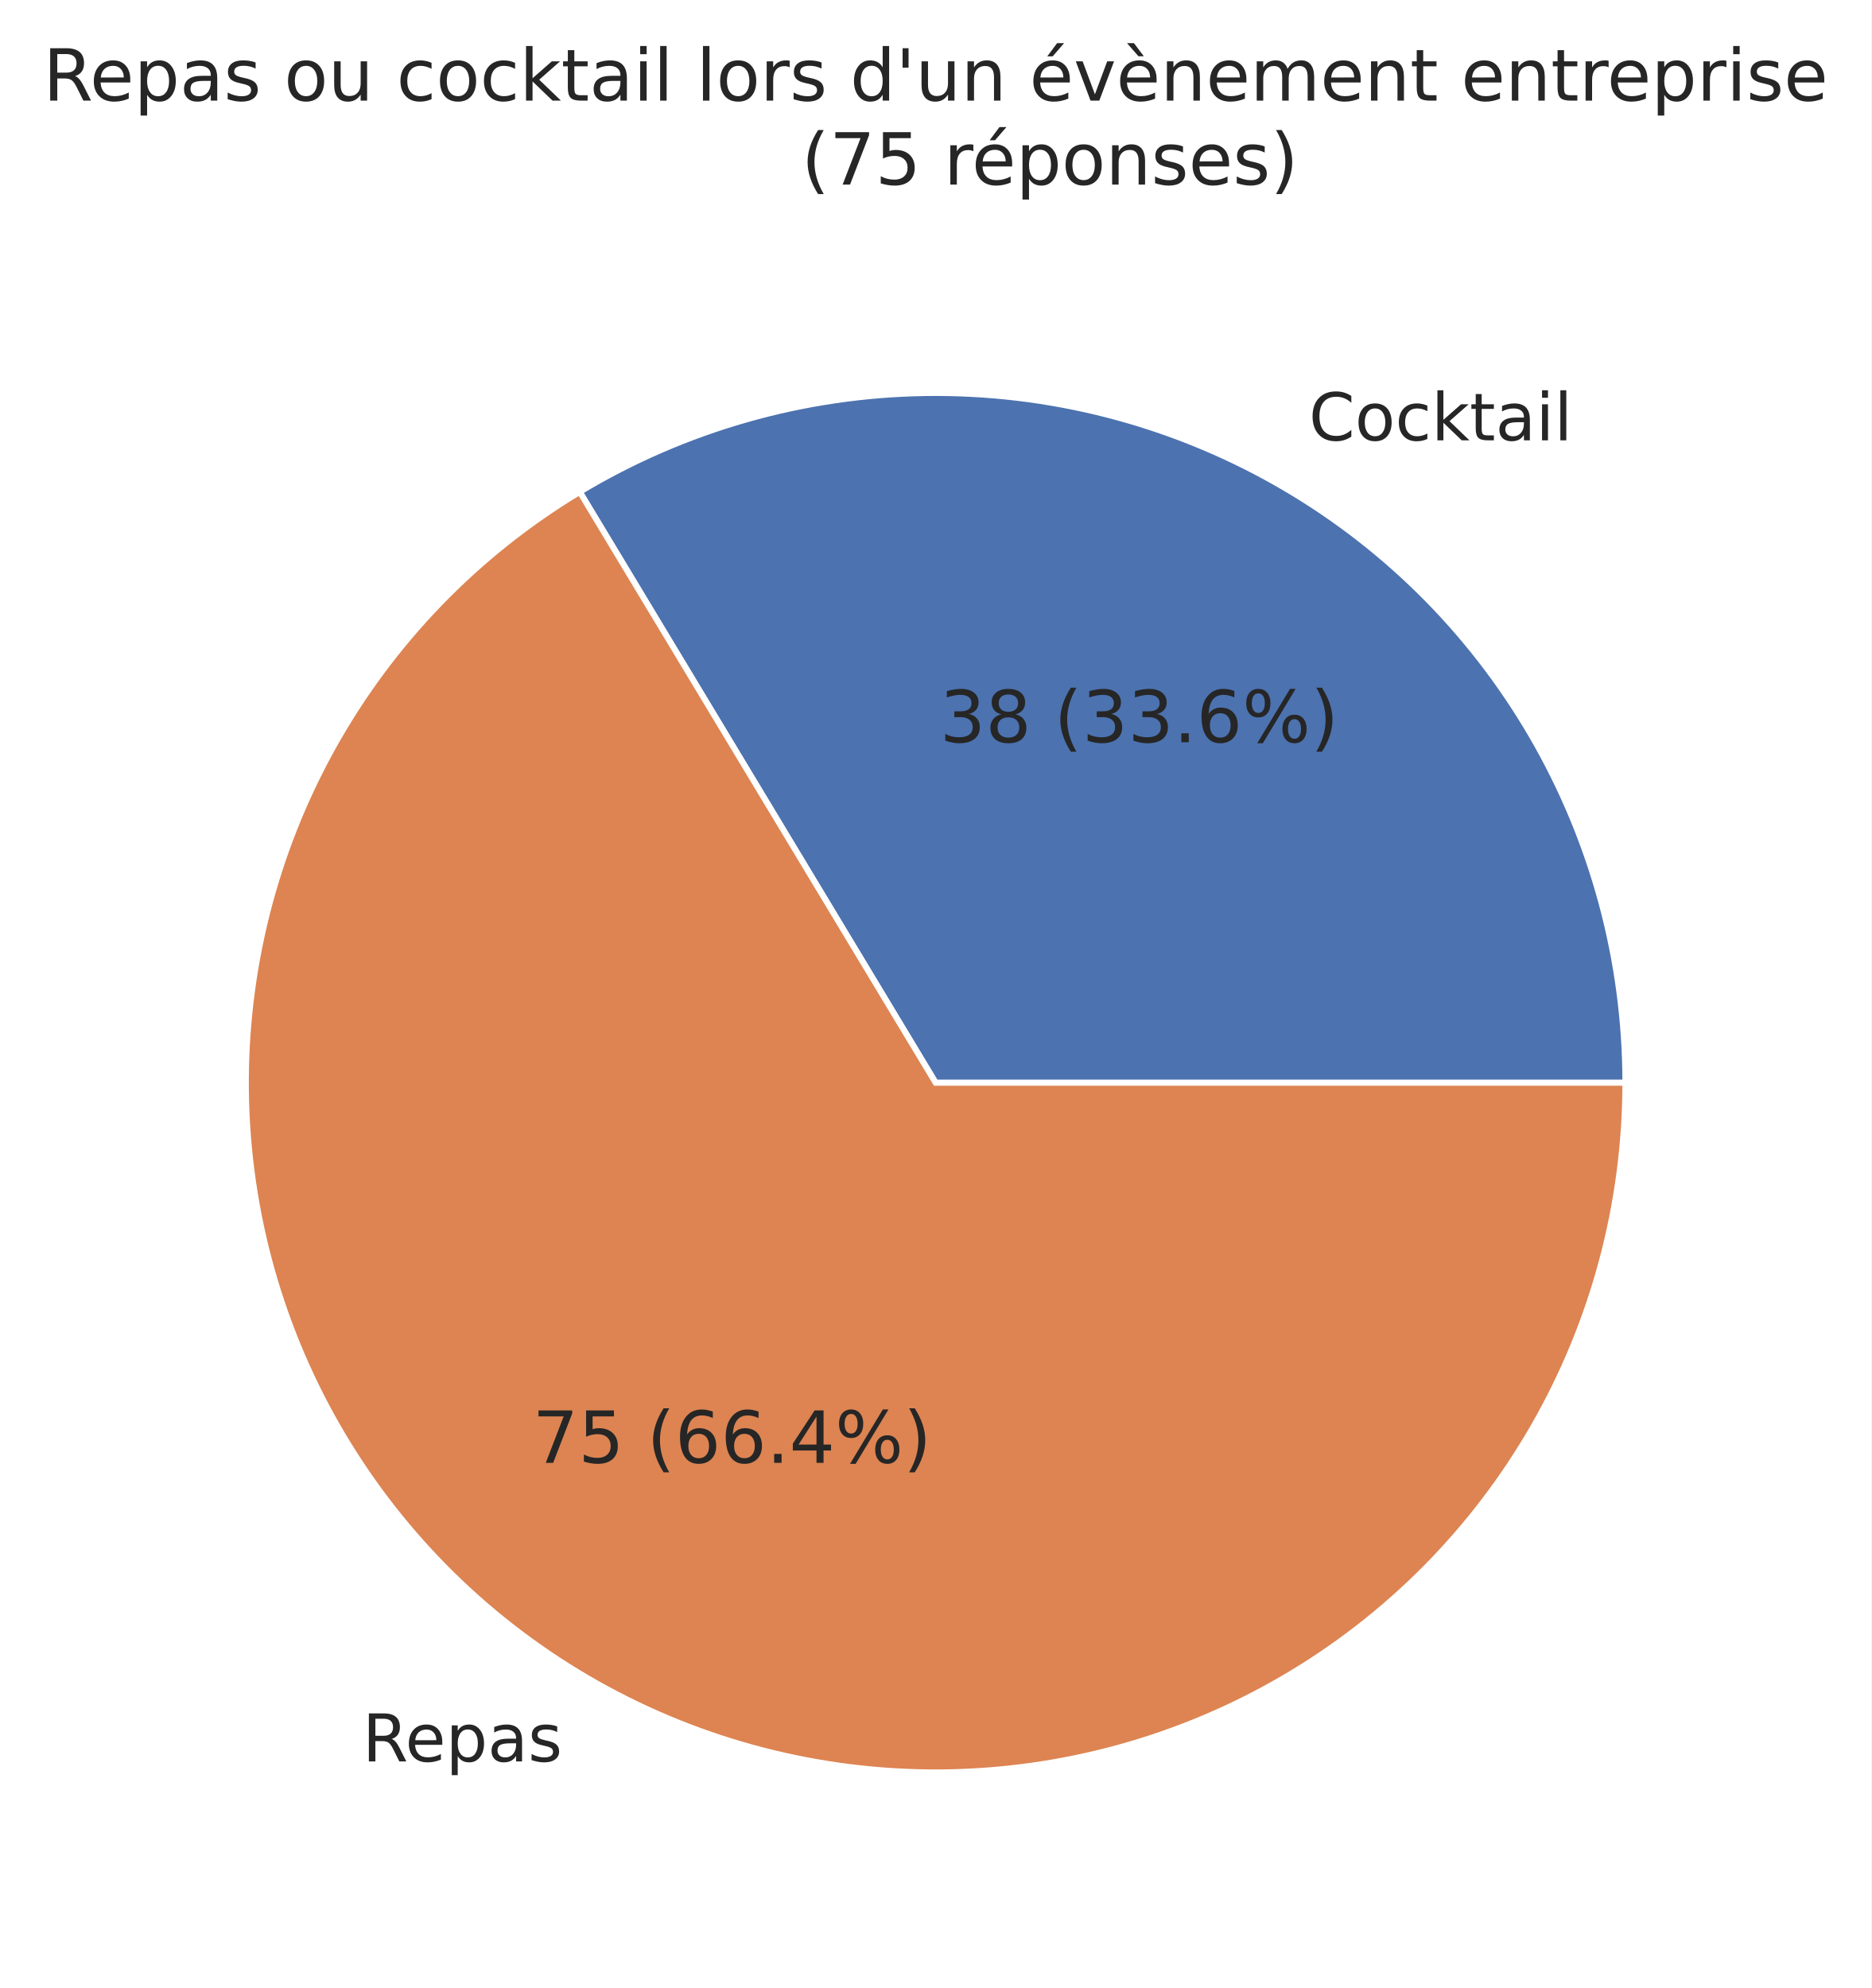
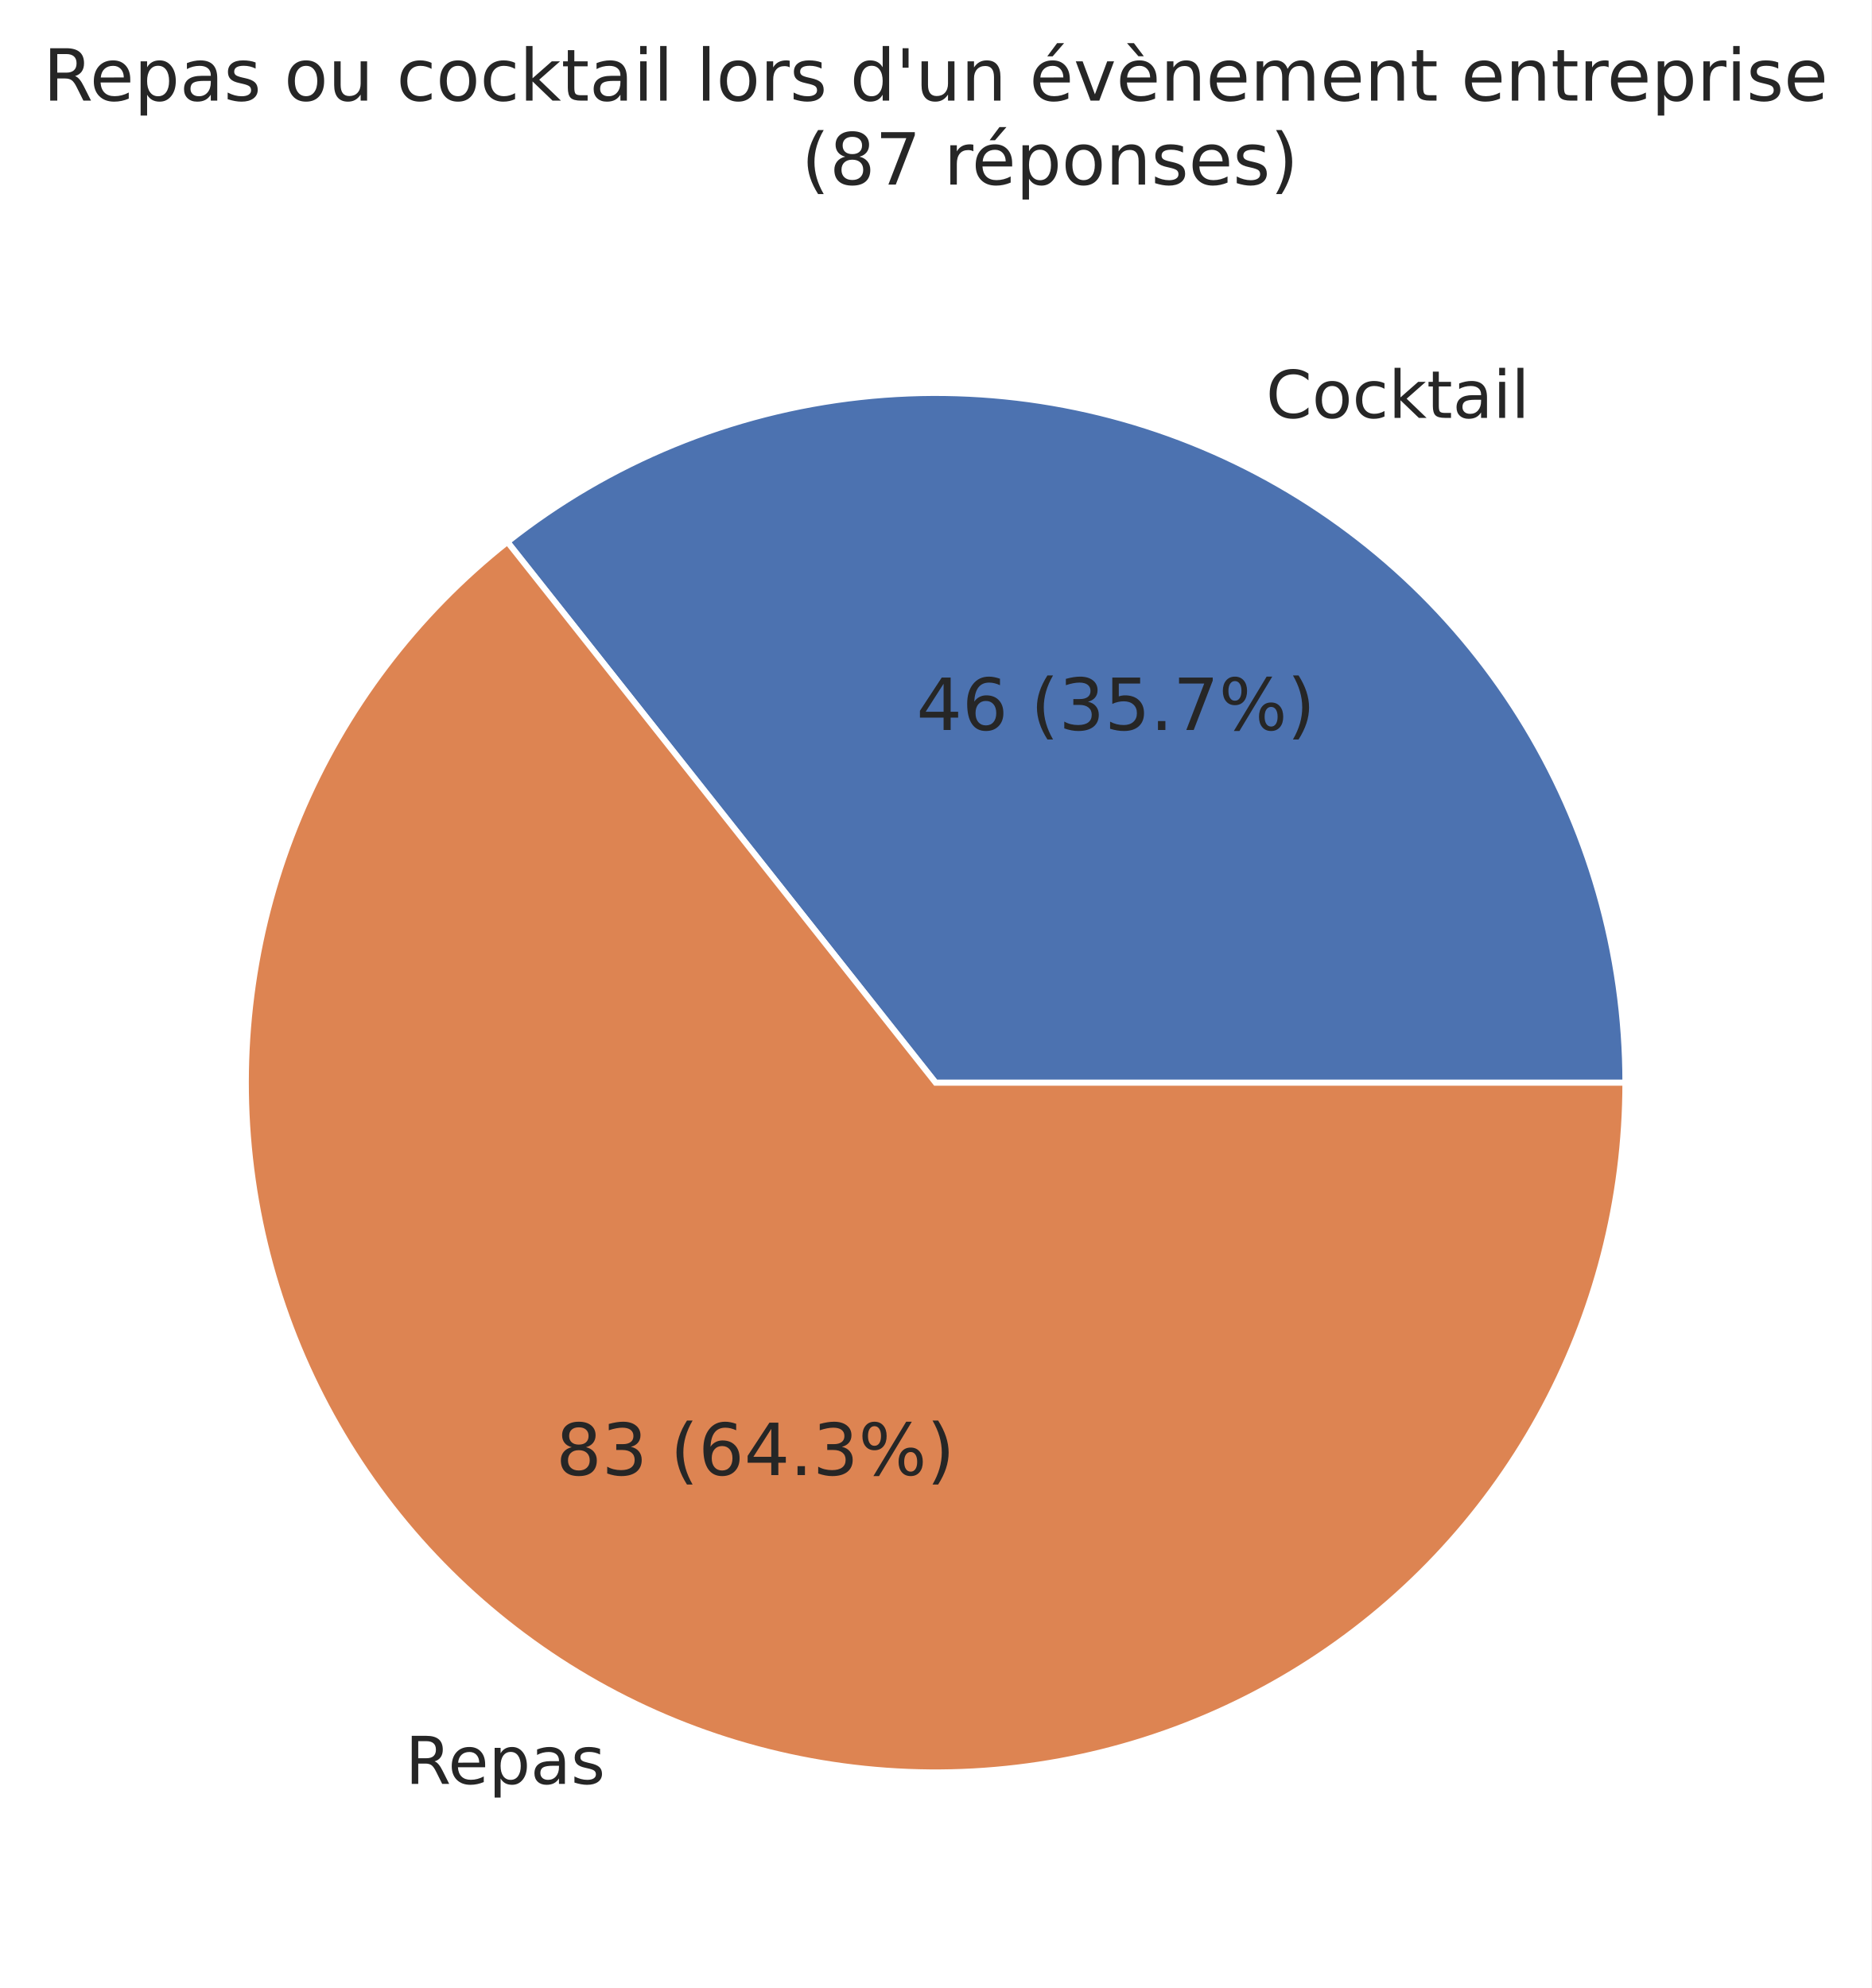
<svg xmlns="http://www.w3.org/2000/svg" xmlns:xlink="http://www.w3.org/1999/xlink" width="312.336pt" height="331.844pt" viewBox="0 0 312.336 331.844" version="1.1">
  <defs>
    <style type="text/css">*{stroke-linejoin: round; stroke-linecap: butt}</style>
  </defs>
  <g id="figure_1">
    <g id="patch_1">
      <path d="M 0 331.844  L 312.336 331.844  L 312.336 0  L 0 0  z " style="fill: #ffffff" />
    </g>
    <g id="axes_1">
      <g id="matplotlib.axis_1" />
      <g id="matplotlib.axis_2" />
      <g id="patch_2">
-         <path d="M 271.301 180.727  C 271.301 160.338 265.884 140.31 255.608 122.7  C 245.332 105.089 230.559 90.521 212.808 80.49  C 195.056 70.46 174.955 65.322 154.567 65.606  C 134.18 65.889 114.229 71.583 96.763 82.104  L 156.168 180.727  z " style="fill: #4c72b0; stroke: #ffffff; stroke-linejoin: miter" />
+         <path d="M 271.301 180.727  C 271.301 159.092 265.202 137.888 253.707 119.558  C 242.212 101.228 225.779 86.505 206.302 77.083  C 186.826 67.662 165.082 63.919 143.576 66.285  C 122.069 68.652 101.66 77.033 84.697 90.464  L 156.168 180.727  z " style="fill: #4c72b0; stroke: #ffffff; stroke-linejoin: miter" />
      </g>
      <g id="patch_3">
-         <path d="M 96.763 82.104  C 79.53 92.484 65.315 107.202 55.539 124.786  C 45.764 142.369 40.766 162.212 41.046 182.328  C 41.326 202.444 46.873 222.14 57.133 239.445  C 67.394 256.75 82.013 271.067 99.528 280.965  C 117.043 290.862 136.85 295.997 156.968 295.858  C 177.086 295.718 196.82 290.307 214.196 280.168  C 231.572 270.028 245.99 255.509 256.009 238.063  C 266.027 220.617 271.301 200.846 271.301 180.728  L 156.168 180.727  z " style="fill: #dd8452; stroke: #ffffff; stroke-linejoin: miter" />
+         <path d="M 84.697 90.464  C 69.412 102.566 57.449 118.355 49.934 136.344  C 42.418 154.334 39.593 173.941 41.726 193.32  C 43.858 212.699 50.878 231.222 62.125 247.147  C 73.373 263.072 88.483 275.882 106.033 284.372  C 123.584 292.861 143.007 296.755 162.473 295.687  C 181.94 294.62 200.821 288.625 217.337 278.266  C 233.854 267.908 247.472 253.523 256.911 236.463  C 266.349 219.404 271.301 200.224 271.301 180.727  L 156.168 180.727  z " style="fill: #dd8452; stroke: #ffffff; stroke-linejoin: miter" />
      </g>
      <g id="text_1">
-         <g style="fill: #262626" transform="translate(218.4717 73.50198) scale(0.11 -0.11)">
+         <g style="fill: #262626" transform="translate(211.3159 69.7544) scale(0.11 -0.11)">
          <defs>
            <path id="DejaVuSans-43" d="M 4122 4306  L 4122 3641  Q 3803 3938 3442 4084  Q 3081 4231 2675 4231  Q 1875 4231 1450 3742  Q 1025 3253 1025 2328  Q 1025 1406 1450 917  Q 1875 428 2675 428  Q 3081 428 3442 575  Q 3803 722 4122 1019  L 4122 359  Q 3791 134 3420 21  Q 3050 -91 2638 -91  Q 1578 -91 968 557  Q 359 1206 359 2328  Q 359 3453 968 4101  Q 1578 4750 2638 4750  Q 3056 4750 3426 4639  Q 3797 4528 4122 4306  z " transform="scale(0.015625)" />
            <path id="DejaVuSans-6f" d="M 1959 3097  Q 1497 3097 1228 2736  Q 959 2375 959 1747  Q 959 1119 1226 758  Q 1494 397 1959 397  Q 2419 397 2687 759  Q 2956 1122 2956 1747  Q 2956 2369 2687 2733  Q 2419 3097 1959 3097  z M 1959 3584  Q 2709 3584 3137 3096  Q 3566 2609 3566 1747  Q 3566 888 3137 398  Q 2709 -91 1959 -91  Q 1206 -91 779 398  Q 353 888 353 1747  Q 353 2609 779 3096  Q 1206 3584 1959 3584  z " transform="scale(0.015625)" />
            <path id="DejaVuSans-63" d="M 3122 3366  L 3122 2828  Q 2878 2963 2633 3030  Q 2388 3097 2138 3097  Q 1578 3097 1268 2742  Q 959 2388 959 1747  Q 959 1106 1268 751  Q 1578 397 2138 397  Q 2388 397 2633 464  Q 2878 531 3122 666  L 3122 134  Q 2881 22 2623 -34  Q 2366 -91 2075 -91  Q 1284 -91 818 406  Q 353 903 353 1747  Q 353 2603 823 3093  Q 1294 3584 2113 3584  Q 2378 3584 2631 3529  Q 2884 3475 3122 3366  z " transform="scale(0.015625)" />
            <path id="DejaVuSans-6b" d="M 581 4863  L 1159 4863  L 1159 1991  L 2875 3500  L 3609 3500  L 1753 1863  L 3688 0  L 2938 0  L 1159 1709  L 1159 0  L 581 0  L 581 4863  z " transform="scale(0.015625)" />
            <path id="DejaVuSans-74" d="M 1172 4494  L 1172 3500  L 2356 3500  L 2356 3053  L 1172 3053  L 1172 1153  Q 1172 725 1289 603  Q 1406 481 1766 481  L 2356 481  L 2356 0  L 1766 0  Q 1100 0 847 248  Q 594 497 594 1153  L 594 3053  L 172 3053  L 172 3500  L 594 3500  L 594 4494  L 1172 4494  z " transform="scale(0.015625)" />
            <path id="DejaVuSans-61" d="M 2194 1759  Q 1497 1759 1228 1600  Q 959 1441 959 1056  Q 959 750 1161 570  Q 1363 391 1709 391  Q 2188 391 2477 730  Q 2766 1069 2766 1631  L 2766 1759  L 2194 1759  z M 3341 1997  L 3341 0  L 2766 0  L 2766 531  Q 2569 213 2275 61  Q 1981 -91 1556 -91  Q 1019 -91 701 211  Q 384 513 384 1019  Q 384 1609 779 1909  Q 1175 2209 1959 2209  L 2766 2209  L 2766 2266  Q 2766 2663 2505 2880  Q 2244 3097 1772 3097  Q 1472 3097 1187 3025  Q 903 2953 641 2809  L 641 3341  Q 956 3463 1253 3523  Q 1550 3584 1831 3584  Q 2591 3584 2966 3190  Q 3341 2797 3341 1997  z " transform="scale(0.015625)" />
            <path id="DejaVuSans-69" d="M 603 3500  L 1178 3500  L 1178 0  L 603 0  L 603 3500  z M 603 4863  L 1178 4863  L 1178 4134  L 603 4134  L 603 4863  z " transform="scale(0.015625)" />
            <path id="DejaVuSans-6c" d="M 603 4863  L 1178 4863  L 1178 0  L 603 0  L 603 4863  z " transform="scale(0.015625)" />
          </defs>
          <use xlink:href="#DejaVuSans-43" />
          <use xlink:href="#DejaVuSans-6f" transform="translate(69.82422 0)" />
          <use xlink:href="#DejaVuSans-63" transform="translate(131.0059 0)" />
          <use xlink:href="#DejaVuSans-6b" transform="translate(185.9863 0)" />
          <use xlink:href="#DejaVuSans-74" transform="translate(243.8965 0)" />
          <use xlink:href="#DejaVuSans-61" transform="translate(283.1055 0)" />
          <use xlink:href="#DejaVuSans-69" transform="translate(344.3848 0)" />
          <use xlink:href="#DejaVuSans-6c" transform="translate(372.168 0)" />
        </g>
      </g>
      <g id="text_2">
-         <g style="fill: #262626" transform="translate(156.8677 123.8965) scale(0.12 -0.12)">
+         <g style="fill: #262626" transform="translate(152.9645 121.8523) scale(0.12 -0.12)">
          <defs>
-             <path id="DejaVuSans-33" d="M 2597 2516  Q 3050 2419 3304 2112  Q 3559 1806 3559 1356  Q 3559 666 3084 287  Q 2609 -91 1734 -91  Q 1441 -91 1130 -33  Q 819 25 488 141  L 488 750  Q 750 597 1062 519  Q 1375 441 1716 441  Q 2309 441 2620 675  Q 2931 909 2931 1356  Q 2931 1769 2642 2001  Q 2353 2234 1838 2234  L 1294 2234  L 1294 2753  L 1863 2753  Q 2328 2753 2575 2939  Q 2822 3125 2822 3475  Q 2822 3834 2567 4026  Q 2313 4219 1838 4219  Q 1578 4219 1281 4162  Q 984 4106 628 3988  L 628 4550  Q 988 4650 1302 4700  Q 1616 4750 1894 4750  Q 2613 4750 3031 4423  Q 3450 4097 3450 3541  Q 3450 3153 3228 2886  Q 3006 2619 2597 2516  z " transform="scale(0.015625)" />
-             <path id="DejaVuSans-38" d="M 2034 2216  Q 1584 2216 1326 1975  Q 1069 1734 1069 1313  Q 1069 891 1326 650  Q 1584 409 2034 409  Q 2484 409 2743 651  Q 3003 894 3003 1313  Q 3003 1734 2745 1975  Q 2488 2216 2034 2216  z M 1403 2484  Q 997 2584 770 2862  Q 544 3141 544 3541  Q 544 4100 942 4425  Q 1341 4750 2034 4750  Q 2731 4750 3128 4425  Q 3525 4100 3525 3541  Q 3525 3141 3298 2862  Q 3072 2584 2669 2484  Q 3125 2378 3379 2068  Q 3634 1759 3634 1313  Q 3634 634 3220 271  Q 2806 -91 2034 -91  Q 1263 -91 848 271  Q 434 634 434 1313  Q 434 1759 690 2068  Q 947 2378 1403 2484  z M 1172 3481  Q 1172 3119 1398 2916  Q 1625 2713 2034 2713  Q 2441 2713 2670 2916  Q 2900 3119 2900 3481  Q 2900 3844 2670 4047  Q 2441 4250 2034 4250  Q 1625 4250 1398 4047  Q 1172 3844 1172 3481  z " transform="scale(0.015625)" />
+             <path id="DejaVuSans-34" d="M 2419 4116  L 825 1625  L 2419 1625  L 2419 4116  z M 2253 4666  L 3047 4666  L 3047 1625  L 3713 1625  L 3713 1100  L 3047 1100  L 3047 0  L 2419 0  L 2419 1100  L 313 1100  L 313 1709  L 2253 4666  z " transform="scale(0.015625)" />
+             <path id="DejaVuSans-36" d="M 2113 2584  Q 1688 2584 1439 2293  Q 1191 2003 1191 1497  Q 1191 994 1439 701  Q 1688 409 2113 409  Q 2538 409 2786 701  Q 3034 994 3034 1497  Q 3034 2003 2786 2293  Q 2538 2584 2113 2584  z M 3366 4563  L 3366 3988  Q 3128 4100 2886 4159  Q 2644 4219 2406 4219  Q 1781 4219 1451 3797  Q 1122 3375 1075 2522  Q 1259 2794 1537 2939  Q 1816 3084 2150 3084  Q 2853 3084 3261 2657  Q 3669 2231 3669 1497  Q 3669 778 3244 343  Q 2819 -91 2113 -91  Q 1303 -91 875 529  Q 447 1150 447 2328  Q 447 3434 972 4092  Q 1497 4750 2381 4750  Q 2619 4750 2861 4703  Q 3103 4656 3366 4563  z " transform="scale(0.015625)" />
            <path id="DejaVuSans-20" transform="scale(0.015625)" />
            <path id="DejaVuSans-28" d="M 1984 4856  Q 1566 4138 1362 3434  Q 1159 2731 1159 2009  Q 1159 1288 1364 580  Q 1569 -128 1984 -844  L 1484 -844  Q 1016 -109 783 600  Q 550 1309 550 2009  Q 550 2706 781 3412  Q 1013 4119 1484 4856  L 1984 4856  z " transform="scale(0.015625)" />
+             <path id="DejaVuSans-33" d="M 2597 2516  Q 3050 2419 3304 2112  Q 3559 1806 3559 1356  Q 3559 666 3084 287  Q 2609 -91 1734 -91  Q 1441 -91 1130 -33  Q 819 25 488 141  L 488 750  Q 750 597 1062 519  Q 1375 441 1716 441  Q 2309 441 2620 675  Q 2931 909 2931 1356  Q 2931 1769 2642 2001  Q 2353 2234 1838 2234  L 1294 2234  L 1294 2753  L 1863 2753  Q 2328 2753 2575 2939  Q 2822 3125 2822 3475  Q 2822 3834 2567 4026  Q 2313 4219 1838 4219  Q 1578 4219 1281 4162  Q 984 4106 628 3988  L 628 4550  Q 988 4650 1302 4700  Q 1616 4750 1894 4750  Q 2613 4750 3031 4423  Q 3450 4097 3450 3541  Q 3450 3153 3228 2886  Q 3006 2619 2597 2516  z " transform="scale(0.015625)" />
+             <path id="DejaVuSans-35" d="M 691 4666  L 3169 4666  L 3169 4134  L 1269 4134  L 1269 2991  Q 1406 3038 1543 3061  Q 1681 3084 1819 3084  Q 2600 3084 3056 2656  Q 3513 2228 3513 1497  Q 3513 744 3044 326  Q 2575 -91 1722 -91  Q 1428 -91 1123 -41  Q 819 9 494 109  L 494 744  Q 775 591 1075 516  Q 1375 441 1709 441  Q 2250 441 2565 725  Q 2881 1009 2881 1497  Q 2881 1984 2565 2268  Q 2250 2553 1709 2553  Q 1456 2553 1204 2497  Q 953 2441 691 2322  L 691 4666  z " transform="scale(0.015625)" />
            <path id="DejaVuSans-2e" d="M 684 794  L 1344 794  L 1344 0  L 684 0  L 684 794  z " transform="scale(0.015625)" />
-             <path id="DejaVuSans-36" d="M 2113 2584  Q 1688 2584 1439 2293  Q 1191 2003 1191 1497  Q 1191 994 1439 701  Q 1688 409 2113 409  Q 2538 409 2786 701  Q 3034 994 3034 1497  Q 3034 2003 2786 2293  Q 2538 2584 2113 2584  z M 3366 4563  L 3366 3988  Q 3128 4100 2886 4159  Q 2644 4219 2406 4219  Q 1781 4219 1451 3797  Q 1122 3375 1075 2522  Q 1259 2794 1537 2939  Q 1816 3084 2150 3084  Q 2853 3084 3261 2657  Q 3669 2231 3669 1497  Q 3669 778 3244 343  Q 2819 -91 2113 -91  Q 1303 -91 875 529  Q 447 1150 447 2328  Q 447 3434 972 4092  Q 1497 4750 2381 4750  Q 2619 4750 2861 4703  Q 3103 4656 3366 4563  z " transform="scale(0.015625)" />
+             <path id="DejaVuSans-37" d="M 525 4666  L 3525 4666  L 3525 4397  L 1831 0  L 1172 0  L 2766 4134  L 525 4134  L 525 4666  z " transform="scale(0.015625)" />
            <path id="DejaVuSans-25" d="M 4653 2053  Q 4381 2053 4226 1822  Q 4072 1591 4072 1178  Q 4072 772 4226 539  Q 4381 306 4653 306  Q 4919 306 5073 539  Q 5228 772 5228 1178  Q 5228 1588 5073 1820  Q 4919 2053 4653 2053  z M 4653 2450  Q 5147 2450 5437 2106  Q 5728 1763 5728 1178  Q 5728 594 5436 251  Q 5144 -91 4653 -91  Q 4153 -91 3862 251  Q 3572 594 3572 1178  Q 3572 1766 3864 2108  Q 4156 2450 4653 2450  z M 1428 4353  Q 1159 4353 1004 4120  Q 850 3888 850 3481  Q 850 3069 1003 2837  Q 1156 2606 1428 2606  Q 1700 2606 1854 2837  Q 2009 3069 2009 3481  Q 2009 3884 1853 4118  Q 1697 4353 1428 4353  z M 4250 4750  L 4750 4750  L 1831 -91  L 1331 -91  L 4250 4750  z M 1428 4750  Q 1922 4750 2215 4408  Q 2509 4066 2509 3481  Q 2509 2891 2217 2550  Q 1925 2209 1428 2209  Q 931 2209 642 2551  Q 353 2894 353 3481  Q 353 4063 643 4406  Q 934 4750 1428 4750  z " transform="scale(0.015625)" />
            <path id="DejaVuSans-29" d="M 513 4856  L 1013 4856  Q 1481 4119 1714 3412  Q 1947 2706 1947 2009  Q 1947 1309 1714 600  Q 1481 -109 1013 -844  L 513 -844  Q 928 -128 1133 580  Q 1338 1288 1338 2009  Q 1338 2731 1133 3434  Q 928 4138 513 4856  z " transform="scale(0.015625)" />
          </defs>
-           <use xlink:href="#DejaVuSans-33" />
-           <use xlink:href="#DejaVuSans-38" transform="translate(63.62305 0)" />
+           <use xlink:href="#DejaVuSans-34" />
+           <use xlink:href="#DejaVuSans-36" transform="translate(63.62305 0)" />
          <use xlink:href="#DejaVuSans-20" transform="translate(127.2461 0)" />
          <use xlink:href="#DejaVuSans-28" transform="translate(159.0332 0)" />
          <use xlink:href="#DejaVuSans-33" transform="translate(198.0469 0)" />
-           <use xlink:href="#DejaVuSans-33" transform="translate(261.6699 0)" />
+           <use xlink:href="#DejaVuSans-35" transform="translate(261.6699 0)" />
          <use xlink:href="#DejaVuSans-2e" transform="translate(325.293 0)" />
-           <use xlink:href="#DejaVuSans-36" transform="translate(357.0801 0)" />
+           <use xlink:href="#DejaVuSans-37" transform="translate(357.0801 0)" />
          <use xlink:href="#DejaVuSans-25" transform="translate(420.7031 0)" />
          <use xlink:href="#DejaVuSans-29" transform="translate(515.7227 0)" />
        </g>
      </g>
      <g id="text_3">
-         <g style="fill: #262626" transform="translate(60.49263 294.0236) scale(0.11 -0.11)">
+         <g style="fill: #262626" transform="translate(67.64848 297.7712) scale(0.11 -0.11)">
          <defs>
            <path id="DejaVuSans-52" d="M 2841 2188  Q 3044 2119 3236 1894  Q 3428 1669 3622 1275  L 4263 0  L 3584 0  L 2988 1197  Q 2756 1666 2539 1819  Q 2322 1972 1947 1972  L 1259 1972  L 1259 0  L 628 0  L 628 4666  L 2053 4666  Q 2853 4666 3247 4331  Q 3641 3997 3641 3322  Q 3641 2881 3436 2590  Q 3231 2300 2841 2188  z M 1259 4147  L 1259 2491  L 2053 2491  Q 2509 2491 2742 2702  Q 2975 2913 2975 3322  Q 2975 3731 2742 3939  Q 2509 4147 2053 4147  L 1259 4147  z " transform="scale(0.015625)" />
            <path id="DejaVuSans-65" d="M 3597 1894  L 3597 1613  L 953 1613  Q 991 1019 1311 708  Q 1631 397 2203 397  Q 2534 397 2845 478  Q 3156 559 3463 722  L 3463 178  Q 3153 47 2828 -22  Q 2503 -91 2169 -91  Q 1331 -91 842 396  Q 353 884 353 1716  Q 353 2575 817 3079  Q 1281 3584 2069 3584  Q 2775 3584 3186 3129  Q 3597 2675 3597 1894  z M 3022 2063  Q 3016 2534 2758 2815  Q 2500 3097 2075 3097  Q 1594 3097 1305 2825  Q 1016 2553 972 2059  L 3022 2063  z " transform="scale(0.015625)" />
            <path id="DejaVuSans-70" d="M 1159 525  L 1159 -1331  L 581 -1331  L 581 3500  L 1159 3500  L 1159 2969  Q 1341 3281 1617 3432  Q 1894 3584 2278 3584  Q 2916 3584 3314 3078  Q 3713 2572 3713 1747  Q 3713 922 3314 415  Q 2916 -91 2278 -91  Q 1894 -91 1617 61  Q 1341 213 1159 525  z M 3116 1747  Q 3116 2381 2855 2742  Q 2594 3103 2138 3103  Q 1681 3103 1420 2742  Q 1159 2381 1159 1747  Q 1159 1113 1420 752  Q 1681 391 2138 391  Q 2594 391 2855 752  Q 3116 1113 3116 1747  z " transform="scale(0.015625)" />
            <path id="DejaVuSans-73" d="M 2834 3397  L 2834 2853  Q 2591 2978 2328 3040  Q 2066 3103 1784 3103  Q 1356 3103 1142 2972  Q 928 2841 928 2578  Q 928 2378 1081 2264  Q 1234 2150 1697 2047  L 1894 2003  Q 2506 1872 2764 1633  Q 3022 1394 3022 966  Q 3022 478 2636 193  Q 2250 -91 1575 -91  Q 1294 -91 989 -36  Q 684 19 347 128  L 347 722  Q 666 556 975 473  Q 1284 391 1588 391  Q 1994 391 2212 530  Q 2431 669 2431 922  Q 2431 1156 2273 1281  Q 2116 1406 1581 1522  L 1381 1569  Q 847 1681 609 1914  Q 372 2147 372 2553  Q 372 3047 722 3315  Q 1072 3584 1716 3584  Q 2034 3584 2315 3537  Q 2597 3491 2834 3397  z " transform="scale(0.015625)" />
          </defs>
          <use xlink:href="#DejaVuSans-52" />
          <use xlink:href="#DejaVuSans-65" transform="translate(64.98242 0)" />
          <use xlink:href="#DejaVuSans-70" transform="translate(126.5059 0)" />
          <use xlink:href="#DejaVuSans-61" transform="translate(189.9824 0)" />
          <use xlink:href="#DejaVuSans-73" transform="translate(251.2617 0)" />
        </g>
      </g>
      <g id="text_4">
-         <g style="fill: #262626" transform="translate(88.89979 244.181) scale(0.12 -0.12)">
+         <g style="fill: #262626" transform="translate(92.80298 246.2252) scale(0.12 -0.12)">
          <defs>
-             <path id="DejaVuSans-37" d="M 525 4666  L 3525 4666  L 3525 4397  L 1831 0  L 1172 0  L 2766 4134  L 525 4134  L 525 4666  z " transform="scale(0.015625)" />
-             <path id="DejaVuSans-35" d="M 691 4666  L 3169 4666  L 3169 4134  L 1269 4134  L 1269 2991  Q 1406 3038 1543 3061  Q 1681 3084 1819 3084  Q 2600 3084 3056 2656  Q 3513 2228 3513 1497  Q 3513 744 3044 326  Q 2575 -91 1722 -91  Q 1428 -91 1123 -41  Q 819 9 494 109  L 494 744  Q 775 591 1075 516  Q 1375 441 1709 441  Q 2250 441 2565 725  Q 2881 1009 2881 1497  Q 2881 1984 2565 2268  Q 2250 2553 1709 2553  Q 1456 2553 1204 2497  Q 953 2441 691 2322  L 691 4666  z " transform="scale(0.015625)" />
-             <path id="DejaVuSans-34" d="M 2419 4116  L 825 1625  L 2419 1625  L 2419 4116  z M 2253 4666  L 3047 4666  L 3047 1625  L 3713 1625  L 3713 1100  L 3047 1100  L 3047 0  L 2419 0  L 2419 1100  L 313 1100  L 313 1709  L 2253 4666  z " transform="scale(0.015625)" />
+             <path id="DejaVuSans-38" d="M 2034 2216  Q 1584 2216 1326 1975  Q 1069 1734 1069 1313  Q 1069 891 1326 650  Q 1584 409 2034 409  Q 2484 409 2743 651  Q 3003 894 3003 1313  Q 3003 1734 2745 1975  Q 2488 2216 2034 2216  z M 1403 2484  Q 997 2584 770 2862  Q 544 3141 544 3541  Q 544 4100 942 4425  Q 1341 4750 2034 4750  Q 2731 4750 3128 4425  Q 3525 4100 3525 3541  Q 3525 3141 3298 2862  Q 3072 2584 2669 2484  Q 3125 2378 3379 2068  Q 3634 1759 3634 1313  Q 3634 634 3220 271  Q 2806 -91 2034 -91  Q 1263 -91 848 271  Q 434 634 434 1313  Q 434 1759 690 2068  Q 947 2378 1403 2484  z M 1172 3481  Q 1172 3119 1398 2916  Q 1625 2713 2034 2713  Q 2441 2713 2670 2916  Q 2900 3119 2900 3481  Q 2900 3844 2670 4047  Q 2441 4250 2034 4250  Q 1625 4250 1398 4047  Q 1172 3844 1172 3481  z " transform="scale(0.015625)" />
          </defs>
-           <use xlink:href="#DejaVuSans-37" />
-           <use xlink:href="#DejaVuSans-35" transform="translate(63.62305 0)" />
+           <use xlink:href="#DejaVuSans-38" />
+           <use xlink:href="#DejaVuSans-33" transform="translate(63.62305 0)" />
          <use xlink:href="#DejaVuSans-20" transform="translate(127.2461 0)" />
          <use xlink:href="#DejaVuSans-28" transform="translate(159.0332 0)" />
          <use xlink:href="#DejaVuSans-36" transform="translate(198.0469 0)" />
-           <use xlink:href="#DejaVuSans-36" transform="translate(261.6699 0)" />
+           <use xlink:href="#DejaVuSans-34" transform="translate(261.6699 0)" />
          <use xlink:href="#DejaVuSans-2e" transform="translate(325.293 0)" />
-           <use xlink:href="#DejaVuSans-34" transform="translate(357.0801 0)" />
+           <use xlink:href="#DejaVuSans-33" transform="translate(357.0801 0)" />
          <use xlink:href="#DejaVuSans-25" transform="translate(420.7031 0)" />
          <use xlink:href="#DejaVuSans-29" transform="translate(515.7227 0)" />
        </g>
      </g>
      <g id="text_5">
        <g style="fill: #262626" transform="translate(7.2 16.79812) scale(0.12 -0.12)">
          <defs>
            <path id="DejaVuSans-75" d="M 544 1381  L 544 3500  L 1119 3500  L 1119 1403  Q 1119 906 1312 657  Q 1506 409 1894 409  Q 2359 409 2629 706  Q 2900 1003 2900 1516  L 2900 3500  L 3475 3500  L 3475 0  L 2900 0  L 2900 538  Q 2691 219 2414 64  Q 2138 -91 1772 -91  Q 1169 -91 856 284  Q 544 659 544 1381  z M 1991 3584  L 1991 3584  z " transform="scale(0.015625)" />
            <path id="DejaVuSans-72" d="M 2631 2963  Q 2534 3019 2420 3045  Q 2306 3072 2169 3072  Q 1681 3072 1420 2755  Q 1159 2438 1159 1844  L 1159 0  L 581 0  L 581 3500  L 1159 3500  L 1159 2956  Q 1341 3275 1631 3429  Q 1922 3584 2338 3584  Q 2397 3584 2469 3576  Q 2541 3569 2628 3553  L 2631 2963  z " transform="scale(0.015625)" />
            <path id="DejaVuSans-64" d="M 2906 2969  L 2906 4863  L 3481 4863  L 3481 0  L 2906 0  L 2906 525  Q 2725 213 2448 61  Q 2172 -91 1784 -91  Q 1150 -91 751 415  Q 353 922 353 1747  Q 353 2572 751 3078  Q 1150 3584 1784 3584  Q 2172 3584 2448 3432  Q 2725 3281 2906 2969  z M 947 1747  Q 947 1113 1208 752  Q 1469 391 1925 391  Q 2381 391 2643 752  Q 2906 1113 2906 1747  Q 2906 2381 2643 2742  Q 2381 3103 1925 3103  Q 1469 3103 1208 2742  Q 947 2381 947 1747  z " transform="scale(0.015625)" />
            <path id="DejaVuSans-27" d="M 1147 4666  L 1147 2931  L 616 2931  L 616 4666  L 1147 4666  z " transform="scale(0.015625)" />
            <path id="DejaVuSans-6e" d="M 3513 2113  L 3513 0  L 2938 0  L 2938 2094  Q 2938 2591 2744 2837  Q 2550 3084 2163 3084  Q 1697 3084 1428 2787  Q 1159 2491 1159 1978  L 1159 0  L 581 0  L 581 3500  L 1159 3500  L 1159 2956  Q 1366 3272 1645 3428  Q 1925 3584 2291 3584  Q 2894 3584 3203 3211  Q 3513 2838 3513 2113  z " transform="scale(0.015625)" />
            <path id="DejaVuSans-e9" d="M 3597 1894  L 3597 1613  L 953 1613  Q 991 1019 1311 708  Q 1631 397 2203 397  Q 2534 397 2845 478  Q 3156 559 3463 722  L 3463 178  Q 3153 47 2828 -22  Q 2503 -91 2169 -91  Q 1331 -91 842 396  Q 353 884 353 1716  Q 353 2575 817 3079  Q 1281 3584 2069 3584  Q 2775 3584 3186 3129  Q 3597 2675 3597 1894  z M 3022 2063  Q 3016 2534 2758 2815  Q 2500 3097 2075 3097  Q 1594 3097 1305 2825  Q 1016 2553 972 2059  L 3022 2063  z M 2466 5119  L 3088 5119  L 2070 3944  L 1591 3944  L 2466 5119  z " transform="scale(0.015625)" />
            <path id="DejaVuSans-76" d="M 191 3500  L 800 3500  L 1894 563  L 2988 3500  L 3597 3500  L 2284 0  L 1503 0  L 191 3500  z " transform="scale(0.015625)" />
            <path id="DejaVuSans-e8" d="M 3597 1894  L 3597 1613  L 953 1613  Q 991 1019 1311 708  Q 1631 397 2203 397  Q 2534 397 2845 478  Q 3156 559 3463 722  L 3463 178  Q 3153 47 2828 -22  Q 2503 -91 2169 -91  Q 1331 -91 842 396  Q 353 884 353 1716  Q 353 2575 817 3079  Q 1281 3584 2069 3584  Q 2775 3584 3186 3129  Q 3597 2675 3597 1894  z M 3022 2063  Q 3016 2534 2758 2815  Q 2500 3097 2075 3097  Q 1594 3097 1305 2825  Q 1016 2553 972 2059  L 3022 2063  z M 1579 5119  L 2460 3950  L 1982 3950  L 963 5119  L 1579 5119  z " transform="scale(0.015625)" />
            <path id="DejaVuSans-6d" d="M 3328 2828  Q 3544 3216 3844 3400  Q 4144 3584 4550 3584  Q 5097 3584 5394 3201  Q 5691 2819 5691 2113  L 5691 0  L 5113 0  L 5113 2094  Q 5113 2597 4934 2840  Q 4756 3084 4391 3084  Q 3944 3084 3684 2787  Q 3425 2491 3425 1978  L 3425 0  L 2847 0  L 2847 2094  Q 2847 2600 2669 2842  Q 2491 3084 2119 3084  Q 1678 3084 1418 2786  Q 1159 2488 1159 1978  L 1159 0  L 581 0  L 581 3500  L 1159 3500  L 1159 2956  Q 1356 3278 1631 3431  Q 1906 3584 2284 3584  Q 2666 3584 2933 3390  Q 3200 3197 3328 2828  z " transform="scale(0.015625)" />
          </defs>
          <use xlink:href="#DejaVuSans-52" />
          <use xlink:href="#DejaVuSans-65" transform="translate(64.98242 0)" />
          <use xlink:href="#DejaVuSans-70" transform="translate(126.5059 0)" />
          <use xlink:href="#DejaVuSans-61" transform="translate(189.9824 0)" />
          <use xlink:href="#DejaVuSans-73" transform="translate(251.2617 0)" />
          <use xlink:href="#DejaVuSans-20" transform="translate(303.3613 0)" />
          <use xlink:href="#DejaVuSans-6f" transform="translate(335.1484 0)" />
          <use xlink:href="#DejaVuSans-75" transform="translate(396.3301 0)" />
          <use xlink:href="#DejaVuSans-20" transform="translate(459.709 0)" />
          <use xlink:href="#DejaVuSans-63" transform="translate(491.4961 0)" />
          <use xlink:href="#DejaVuSans-6f" transform="translate(546.4766 0)" />
          <use xlink:href="#DejaVuSans-63" transform="translate(607.6582 0)" />
          <use xlink:href="#DejaVuSans-6b" transform="translate(662.6387 0)" />
          <use xlink:href="#DejaVuSans-74" transform="translate(720.5488 0)" />
          <use xlink:href="#DejaVuSans-61" transform="translate(759.7578 0)" />
          <use xlink:href="#DejaVuSans-69" transform="translate(821.0371 0)" />
          <use xlink:href="#DejaVuSans-6c" transform="translate(848.8203 0)" />
          <use xlink:href="#DejaVuSans-20" transform="translate(876.6035 0)" />
          <use xlink:href="#DejaVuSans-6c" transform="translate(908.3906 0)" />
          <use xlink:href="#DejaVuSans-6f" transform="translate(936.1738 0)" />
          <use xlink:href="#DejaVuSans-72" transform="translate(997.3555 0)" />
          <use xlink:href="#DejaVuSans-73" transform="translate(1038.469 0)" />
          <use xlink:href="#DejaVuSans-20" transform="translate(1090.568 0)" />
          <use xlink:href="#DejaVuSans-64" transform="translate(1122.355 0)" />
          <use xlink:href="#DejaVuSans-27" transform="translate(1185.832 0)" />
          <use xlink:href="#DejaVuSans-75" transform="translate(1213.322 0)" />
          <use xlink:href="#DejaVuSans-6e" transform="translate(1276.701 0)" />
          <use xlink:href="#DejaVuSans-20" transform="translate(1340.08 0)" />
          <use xlink:href="#DejaVuSans-e9" transform="translate(1371.867 0)" />
          <use xlink:href="#DejaVuSans-76" transform="translate(1433.391 0)" />
          <use xlink:href="#DejaVuSans-e8" transform="translate(1492.57 0)" />
          <use xlink:href="#DejaVuSans-6e" transform="translate(1554.094 0)" />
          <use xlink:href="#DejaVuSans-65" transform="translate(1617.473 0)" />
          <use xlink:href="#DejaVuSans-6d" transform="translate(1678.996 0)" />
          <use xlink:href="#DejaVuSans-65" transform="translate(1776.408 0)" />
          <use xlink:href="#DejaVuSans-6e" transform="translate(1837.932 0)" />
          <use xlink:href="#DejaVuSans-74" transform="translate(1901.311 0)" />
          <use xlink:href="#DejaVuSans-20" transform="translate(1940.52 0)" />
          <use xlink:href="#DejaVuSans-65" transform="translate(1972.307 0)" />
          <use xlink:href="#DejaVuSans-6e" transform="translate(2033.83 0)" />
          <use xlink:href="#DejaVuSans-74" transform="translate(2097.209 0)" />
          <use xlink:href="#DejaVuSans-72" transform="translate(2136.418 0)" />
          <use xlink:href="#DejaVuSans-65" transform="translate(2175.281 0)" />
          <use xlink:href="#DejaVuSans-70" transform="translate(2236.805 0)" />
          <use xlink:href="#DejaVuSans-72" transform="translate(2300.281 0)" />
          <use xlink:href="#DejaVuSans-69" transform="translate(2341.395 0)" />
          <use xlink:href="#DejaVuSans-73" transform="translate(2369.178 0)" />
          <use xlink:href="#DejaVuSans-65" transform="translate(2421.277 0)" />
        </g>
        <g style="fill: #262626" transform="translate(95.62594 30.8115) scale(0.12 -0.12)">
          <use xlink:href="#DejaVuSans-20" />
          <use xlink:href="#DejaVuSans-20" transform="translate(31.78711 0)" />
          <use xlink:href="#DejaVuSans-20" transform="translate(63.57422 0)" />
          <use xlink:href="#DejaVuSans-20" transform="translate(95.36133 0)" />
          <use xlink:href="#DejaVuSans-20" transform="translate(127.1484 0)" />
          <use xlink:href="#DejaVuSans-20" transform="translate(158.9355 0)" />
          <use xlink:href="#DejaVuSans-20" transform="translate(190.7227 0)" />
          <use xlink:href="#DejaVuSans-20" transform="translate(222.5098 0)" />
          <use xlink:href="#DejaVuSans-20" transform="translate(254.2969 0)" />
          <use xlink:href="#DejaVuSans-20" transform="translate(286.084 0)" />
          <use xlink:href="#DejaVuSans-28" transform="translate(317.8711 0)" />
-           <use xlink:href="#DejaVuSans-37" transform="translate(356.8848 0)" />
-           <use xlink:href="#DejaVuSans-35" transform="translate(420.5078 0)" />
+           <use xlink:href="#DejaVuSans-38" transform="translate(356.8848 0)" />
+           <use xlink:href="#DejaVuSans-37" transform="translate(420.5078 0)" />
          <use xlink:href="#DejaVuSans-20" transform="translate(484.1309 0)" />
          <use xlink:href="#DejaVuSans-72" transform="translate(515.918 0)" />
          <use xlink:href="#DejaVuSans-e9" transform="translate(554.7812 0)" />
          <use xlink:href="#DejaVuSans-70" transform="translate(616.3047 0)" />
          <use xlink:href="#DejaVuSans-6f" transform="translate(679.7812 0)" />
          <use xlink:href="#DejaVuSans-6e" transform="translate(740.9629 0)" />
          <use xlink:href="#DejaVuSans-73" transform="translate(804.3418 0)" />
          <use xlink:href="#DejaVuSans-65" transform="translate(856.4414 0)" />
          <use xlink:href="#DejaVuSans-73" transform="translate(917.9648 0)" />
          <use xlink:href="#DejaVuSans-29" transform="translate(970.0645 0)" />
        </g>
      </g>
    </g>
  </g>
</svg>
